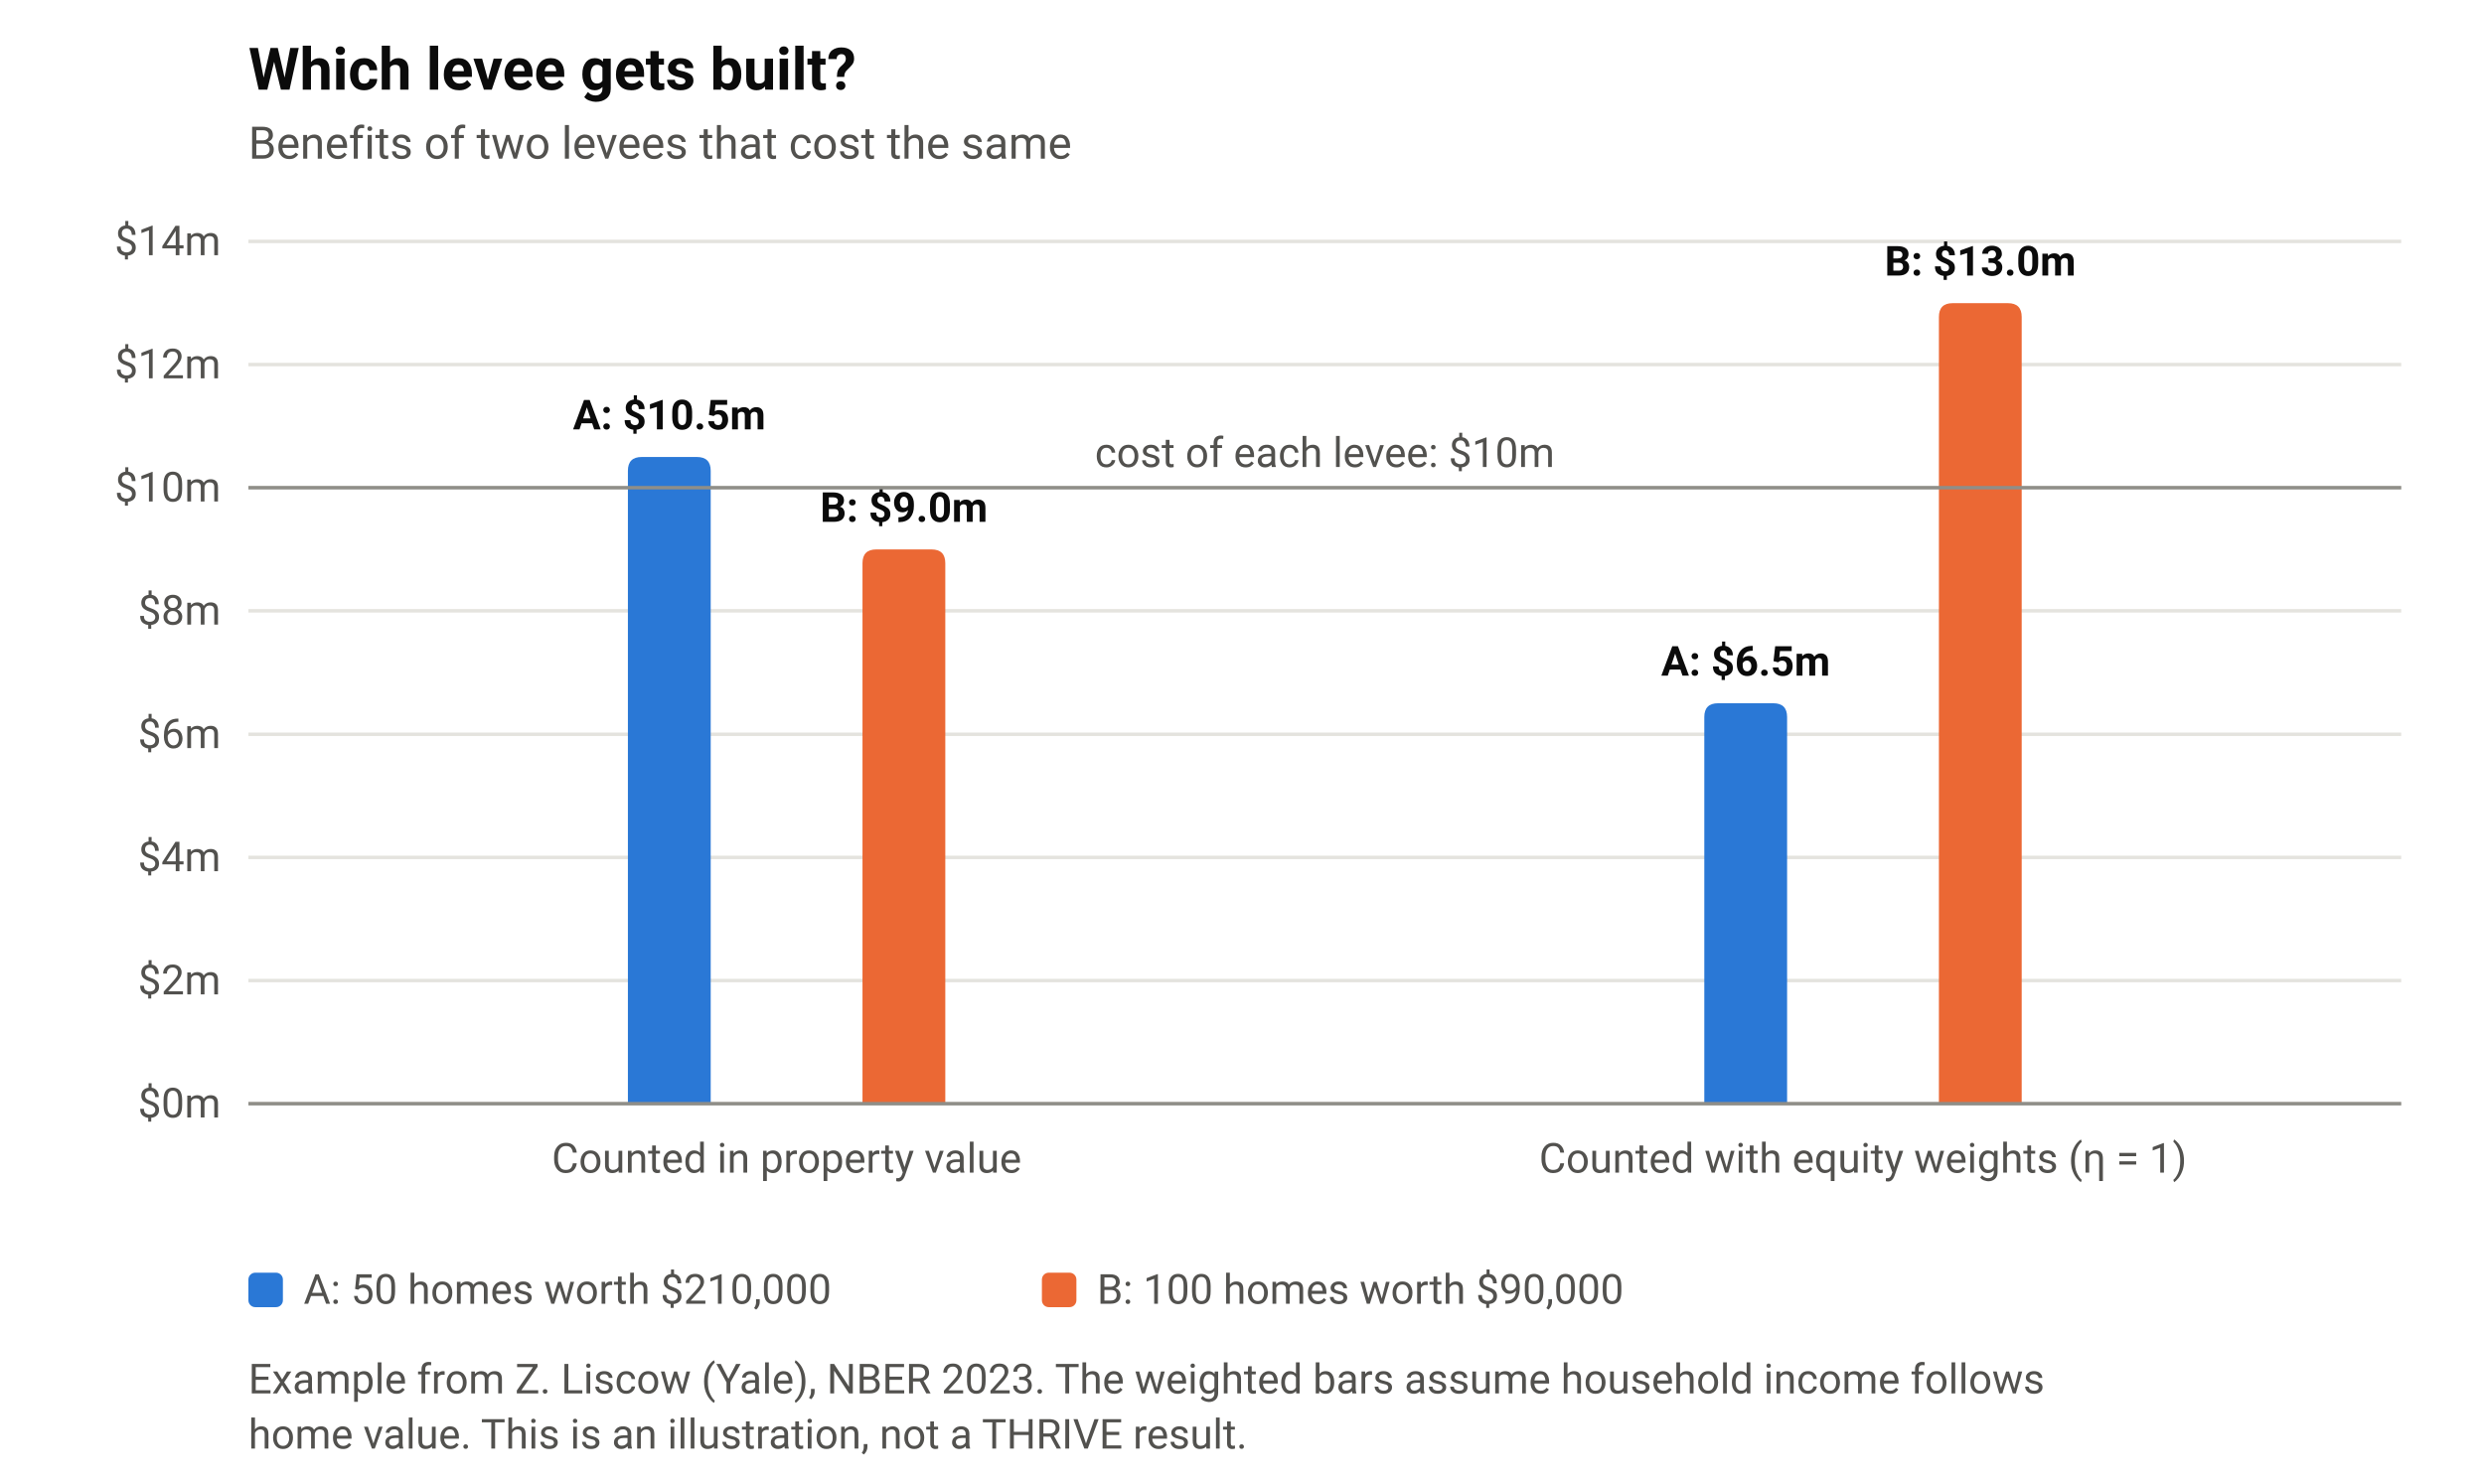
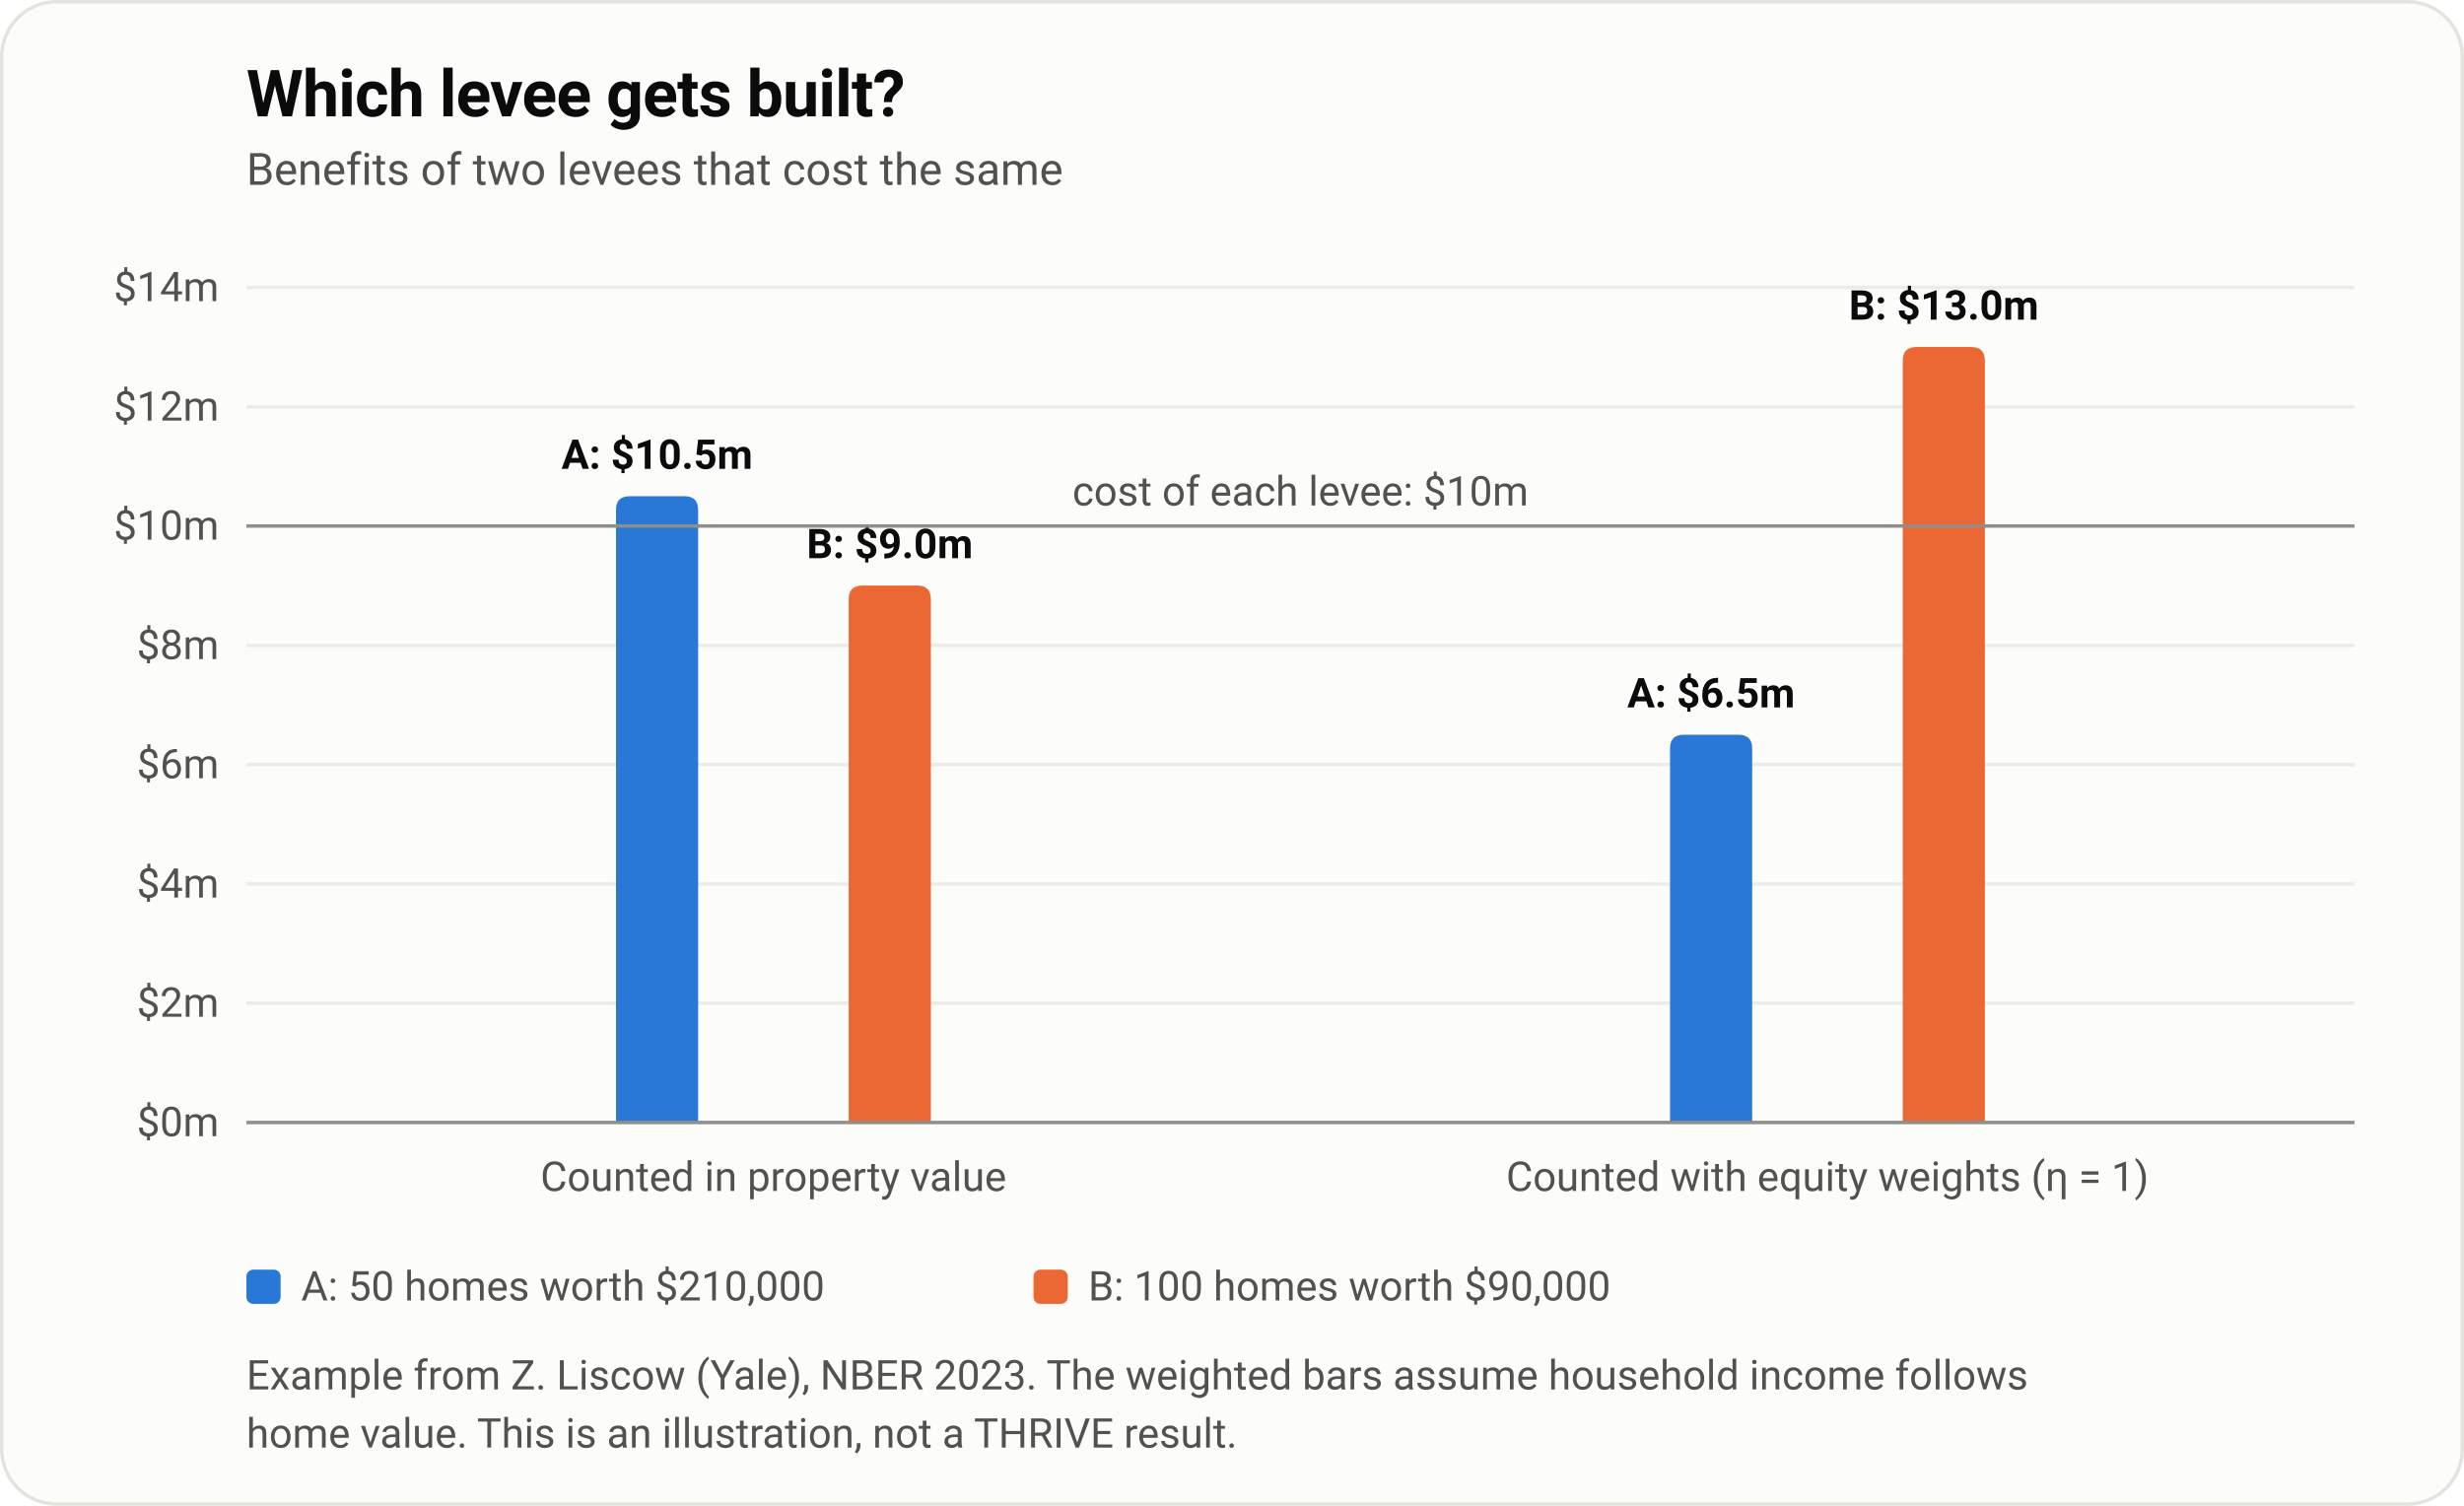
- <svg xmlns="http://www.w3.org/2000/svg" viewBox="0 0 720 430" role="img" aria-labelledby="ti de">
-   <style>
- .t{font:600 17px system-ui,-apple-system,Segoe UI,Roboto,sans-serif;fill:#0b0b0b}
- .s{font:13px system-ui,-apple-system,Segoe UI,Roboto,sans-serif;fill:#52514e}
- .a{font:12px system-ui,-apple-system,Segoe UI,Roboto,sans-serif;fill:#52514e}
- .v{font:600 12px system-ui,-apple-system,Segoe UI,Roboto,sans-serif;fill:#0b0b0b}
- .g{stroke:#e4e3de;stroke-width:1}
- .k{stroke:#8f8e88;stroke-width:1}
- .c1{fill:#2a78d6}.c2{fill:#eb6834}
- .l1{stroke:#2a78d6;stroke-width:2;fill:none;stroke-linejoin:round;stroke-linecap:round}
- .l2{stroke:#eb6834;stroke-width:2;fill:none;stroke-linejoin:round;stroke-linecap:round}
- .ring{stroke:#fcfcfb;stroke-width:2}
- @media (prefers-color-scheme:dark){
- .t,.v{fill:#f0efec}.s,.a{fill:#c3c2b7}.g{stroke:#33332f}.k{stroke:#7a7970}
- .c1{fill:#3987e5}.c2{fill:#d95926}.l1{stroke:#3987e5}.l2{stroke:#d95926}.ring{stroke:#1a1a19}}
- </style>
-   <text class="t" x="72" y="26">Which levee gets built?</text>
-   <text class="s" x="72" y="46">Benefits of two levees that cost the same</text>
-   <line class="g" x1="72" x2="696" y1="320.0" y2="320.0" />
-   <text class="a" x="64" y="324.0" text-anchor="end">$0m</text>
-   <line class="g" x1="72" x2="696" y1="284.3" y2="284.3" />
-   <text class="a" x="64" y="288.3" text-anchor="end">$2m</text>
-   <line class="g" x1="72" x2="696" y1="248.6" y2="248.6" />
-   <text class="a" x="64" y="252.6" text-anchor="end">$4m</text>
-   <line class="g" x1="72" x2="696" y1="212.9" y2="212.9" />
-   <text class="a" x="64" y="216.9" text-anchor="end">$6m</text>
-   <line class="g" x1="72" x2="696" y1="177.1" y2="177.1" />
-   <text class="a" x="64" y="181.1" text-anchor="end">$8m</text>
-   <line class="g" x1="72" x2="696" y1="141.4" y2="141.4" />
-   <text class="a" x="64" y="145.4" text-anchor="end">$10m</text>
-   <line class="g" x1="72" x2="696" y1="105.7" y2="105.7" />
-   <text class="a" x="64" y="109.7" text-anchor="end">$12m</text>
-   <line class="g" x1="72" x2="696" y1="70.0" y2="70.0" />
-   <text class="a" x="64" y="74.0" text-anchor="end">$14m</text>
-   <path class="c1" d="M182.0,320.0 V136.5 Q182.0,132.5 186.0,132.5 H202.0 Q206.0,132.5 206.0,136.5 V320.0 Z" />
-   <text class="v" x="194.0" y="124.5" text-anchor="middle">A: $10.5m</text>
-   <path class="c2" d="M250.0,320.0 V163.3 Q250.0,159.3 254.0,159.3 H270.0 Q274.0,159.3 274.0,163.3 V320.0 Z" />
-   <text class="v" x="262.0" y="151.3" text-anchor="middle">B: $9.0m</text>
-   <text class="a" x="228.0" y="340.0" text-anchor="middle">Counted in property value</text>
-   <path class="c1" d="M494.0,320.0 V207.9 Q494.0,203.9 498.0,203.9 H514.0 Q518.0,203.9 518.0,207.9 V320.0 Z" />
-   <text class="v" x="506.0" y="195.9" text-anchor="middle">A: $6.5m</text>
-   <path class="c2" d="M562.0,320.0 V91.9 Q562.0,87.9 566.0,87.9 H582.0 Q586.0,87.9 586.0,91.9 V320.0 Z" />
-   <text class="v" x="574.0" y="79.9" text-anchor="middle">B: $13.0m</text>
-   <text class="a" x="540.0" y="340.0" text-anchor="middle">Counted with equity weights (η = 1)</text>
-   <line class="k" x1="72" x2="696" y1="141.4" y2="141.4" />
-   <text class="a" x="384.0" y="135.4" text-anchor="middle">cost of each levee: $10m</text>
-   <line class="k" x1="72" x2="696" y1="320" y2="320" />
-   <rect class="c1" x="72" y="369" width="10" height="10" rx="2" />
-   <text class="a" x="88" y="378">A: 50 homes worth $210,000</text>
-   <rect class="c2" x="302" y="369" width="10" height="10" rx="2" />
-   <text class="a" x="318" y="378">B: 100 homes worth $90,000</text>
-   <text class="a" x="72" y="404">Example from Z. Liscow (Yale), NBER 2023. The weighted bars assume household income follows</text>
-   <text class="a" x="72" y="420">home value. This is an illustration, not a THRIVE result.</text>
+ <svg xmlns="http://www.w3.org/2000/svg" viewBox="0 0 720 440" role="img" aria-labelledby="ti de">
+   <style>.t{font:650 19px system-ui,-apple-system,Segoe UI,Roboto,sans-serif;fill:#0b0b0b;letter-spacing:-0.2px}.s{font:13px system-ui,-apple-system,Segoe UI,Roboto,sans-serif;fill:#52514e}.a{font:12px system-ui,-apple-system,Segoe UI,Roboto,sans-serif;fill:#52514e}.v{font:600 12px system-ui,-apple-system,Segoe UI,Roboto,sans-serif;fill:#0b0b0b}.g{stroke:#ecebe6;stroke-width:1}.k{stroke:#8f8e88;stroke-width:1}.c1{fill:#2a78d6}.c2{fill:#eb6834}.l1{stroke:#2a78d6;stroke-width:2.5;fill:none;stroke-linejoin:round;stroke-linecap:round}.l2{stroke:#eb6834;stroke-width:2.5;fill:none;stroke-linejoin:round;stroke-linecap:round}.ring{stroke:#fcfcfb;stroke-width:2}</style>
+   <rect x="0.5" y="0.5" width="719" height="439" rx="16" fill="#fcfcfb" stroke="#e4e3de" />
+   <text class="t" x="72" y="34">Which levee gets built?</text>
+   <text class="s" x="72" y="54">Benefits of two levees that cost the same</text>
+   <line class="g" x1="72" x2="688" y1="328.0" y2="328.0" />
+   <text class="a" x="64" y="332.0" text-anchor="end">$0m</text>
+   <line class="g" x1="72" x2="688" y1="293.1" y2="293.1" />
+   <text class="a" x="64" y="297.1" text-anchor="end">$2m</text>
+   <line class="g" x1="72" x2="688" y1="258.3" y2="258.3" />
+   <text class="a" x="64" y="262.3" text-anchor="end">$4m</text>
+   <line class="g" x1="72" x2="688" y1="223.4" y2="223.4" />
+   <text class="a" x="64" y="227.4" text-anchor="end">$6m</text>
+   <line class="g" x1="72" x2="688" y1="188.6" y2="188.6" />
+   <text class="a" x="64" y="192.6" text-anchor="end">$8m</text>
+   <line class="g" x1="72" x2="688" y1="153.7" y2="153.7" />
+   <text class="a" x="64" y="157.7" text-anchor="end">$10m</text>
+   <line class="g" x1="72" x2="688" y1="118.9" y2="118.9" />
+   <text class="a" x="64" y="122.9" text-anchor="end">$12m</text>
+   <line class="g" x1="72" x2="688" y1="84.0" y2="84.0" />
+   <text class="a" x="64" y="88.0" text-anchor="end">$14m</text>
+   <path class="c1" d="M180.0,328.0 V149.0 Q180.0,145.0 184.0,145.0 H200.0 Q204.0,145.0 204.0,149.0 V328.0 Z" />
+   <text class="v" x="192.0" y="137.0" text-anchor="middle">A: $10.5m</text>
+   <path class="c2" d="M248.0,328.0 V175.1 Q248.0,171.1 252.0,171.1 H268.0 Q272.0,171.1 272.0,175.1 V328.0 Z" />
+   <text class="v" x="260.0" y="163.1" text-anchor="middle">B: $9.0m</text>
+   <text class="a" x="226.0" y="348.0" text-anchor="middle">Counted in property value</text>
+   <path class="c1" d="M488.0,328.0 V218.7 Q488.0,214.7 492.0,214.7 H508.0 Q512.0,214.7 512.0,218.7 V328.0 Z" />
+   <text class="v" x="500.0" y="206.7" text-anchor="middle">A: $6.5m</text>
+   <path class="c2" d="M556.0,328.0 V105.4 Q556.0,101.4 560.0,101.4 H576.0 Q580.0,101.4 580.0,105.4 V328.0 Z" />
+   <text class="v" x="568.0" y="93.4" text-anchor="middle">B: $13.0m</text>
+   <text class="a" x="534.0" y="348.0" text-anchor="middle">Counted with equity weights (η = 1)</text>
+   <line class="k" x1="72" x2="688" y1="153.7" y2="153.7" />
+   <text class="a" x="380.0" y="147.7" text-anchor="middle">cost of each levee: $10m</text>
+   <line class="k" x1="72" x2="688" y1="328" y2="328" />
+   <rect class="c1" x="72" y="371" width="10" height="10" rx="2" />
+   <text class="a" x="88" y="380">A: 50 homes worth $210,000</text>
+   <rect class="c2" x="302" y="371" width="10" height="10" rx="2" />
+   <text class="a" x="318" y="380">B: 100 homes worth $90,000</text>
+   <text class="a" x="72" y="406">Example from Z. Liscow (Yale), NBER 2023. The weighted bars assume household income follows</text>
+   <text class="a" x="72" y="423">home value. This is an illustration, not a THRIVE result.</text>
</svg>
